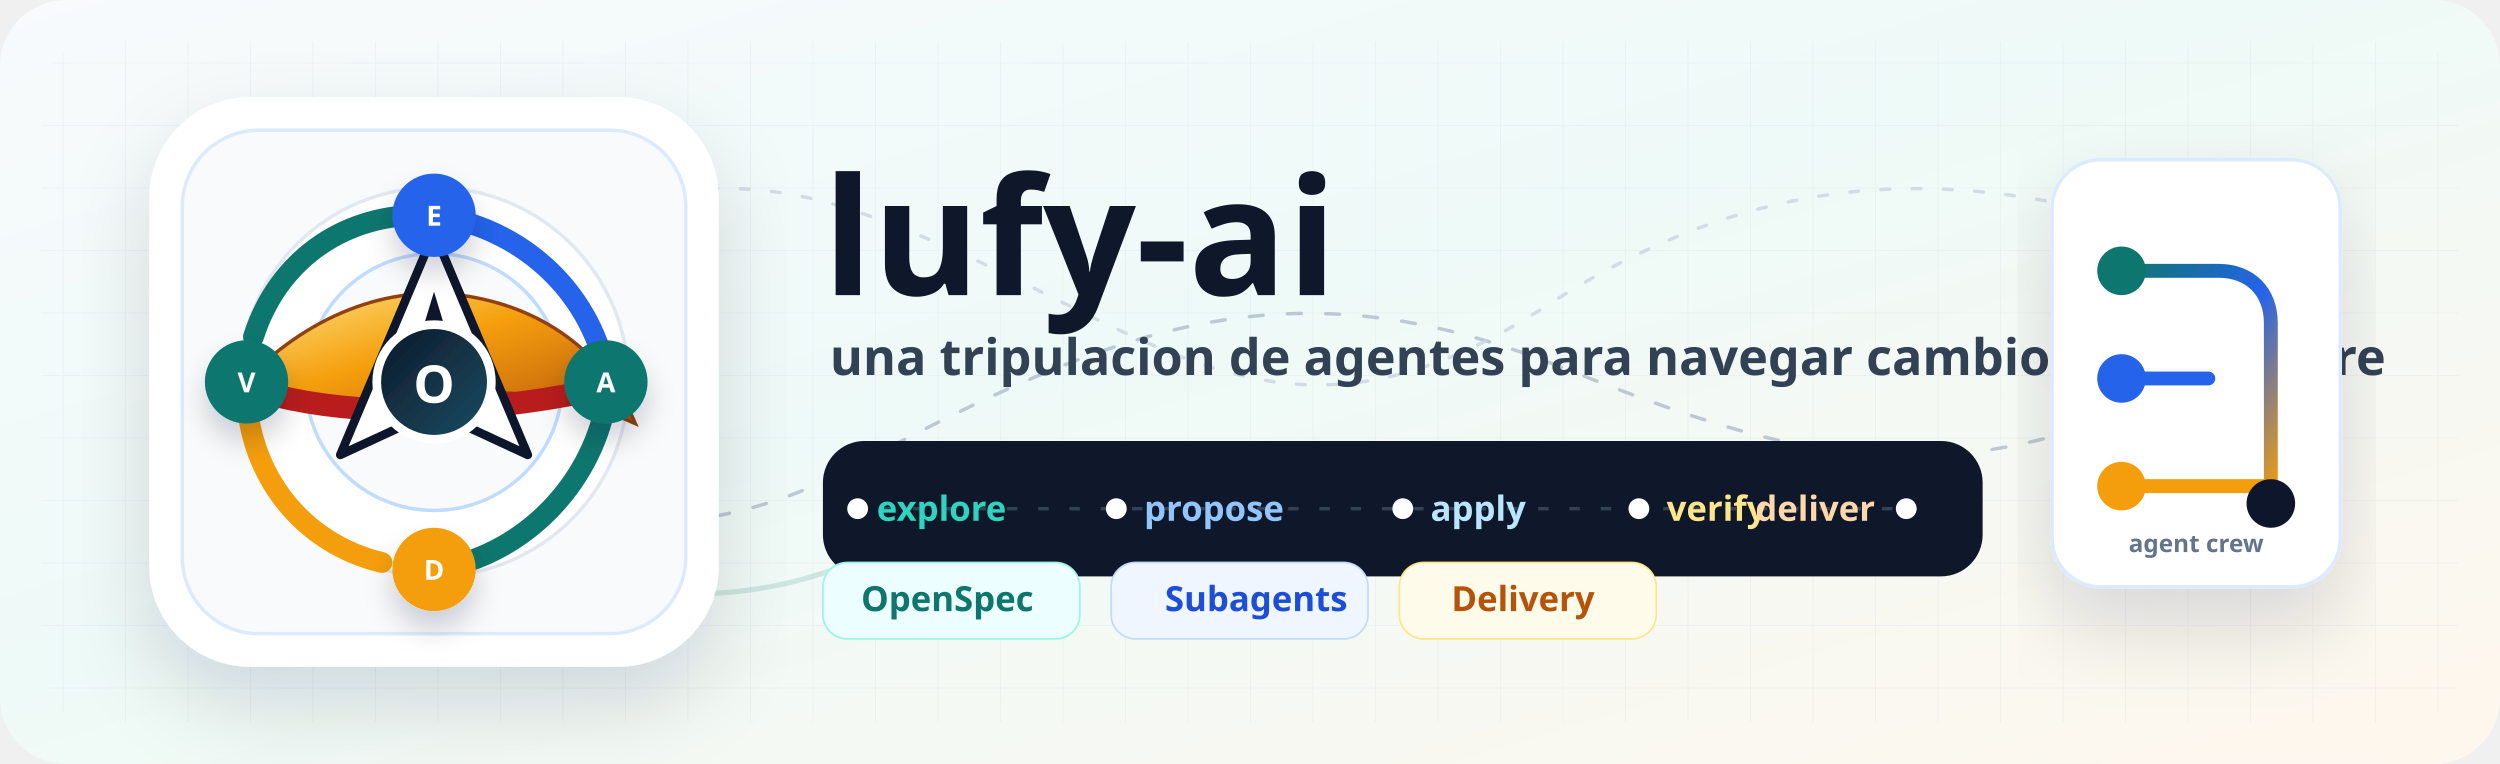
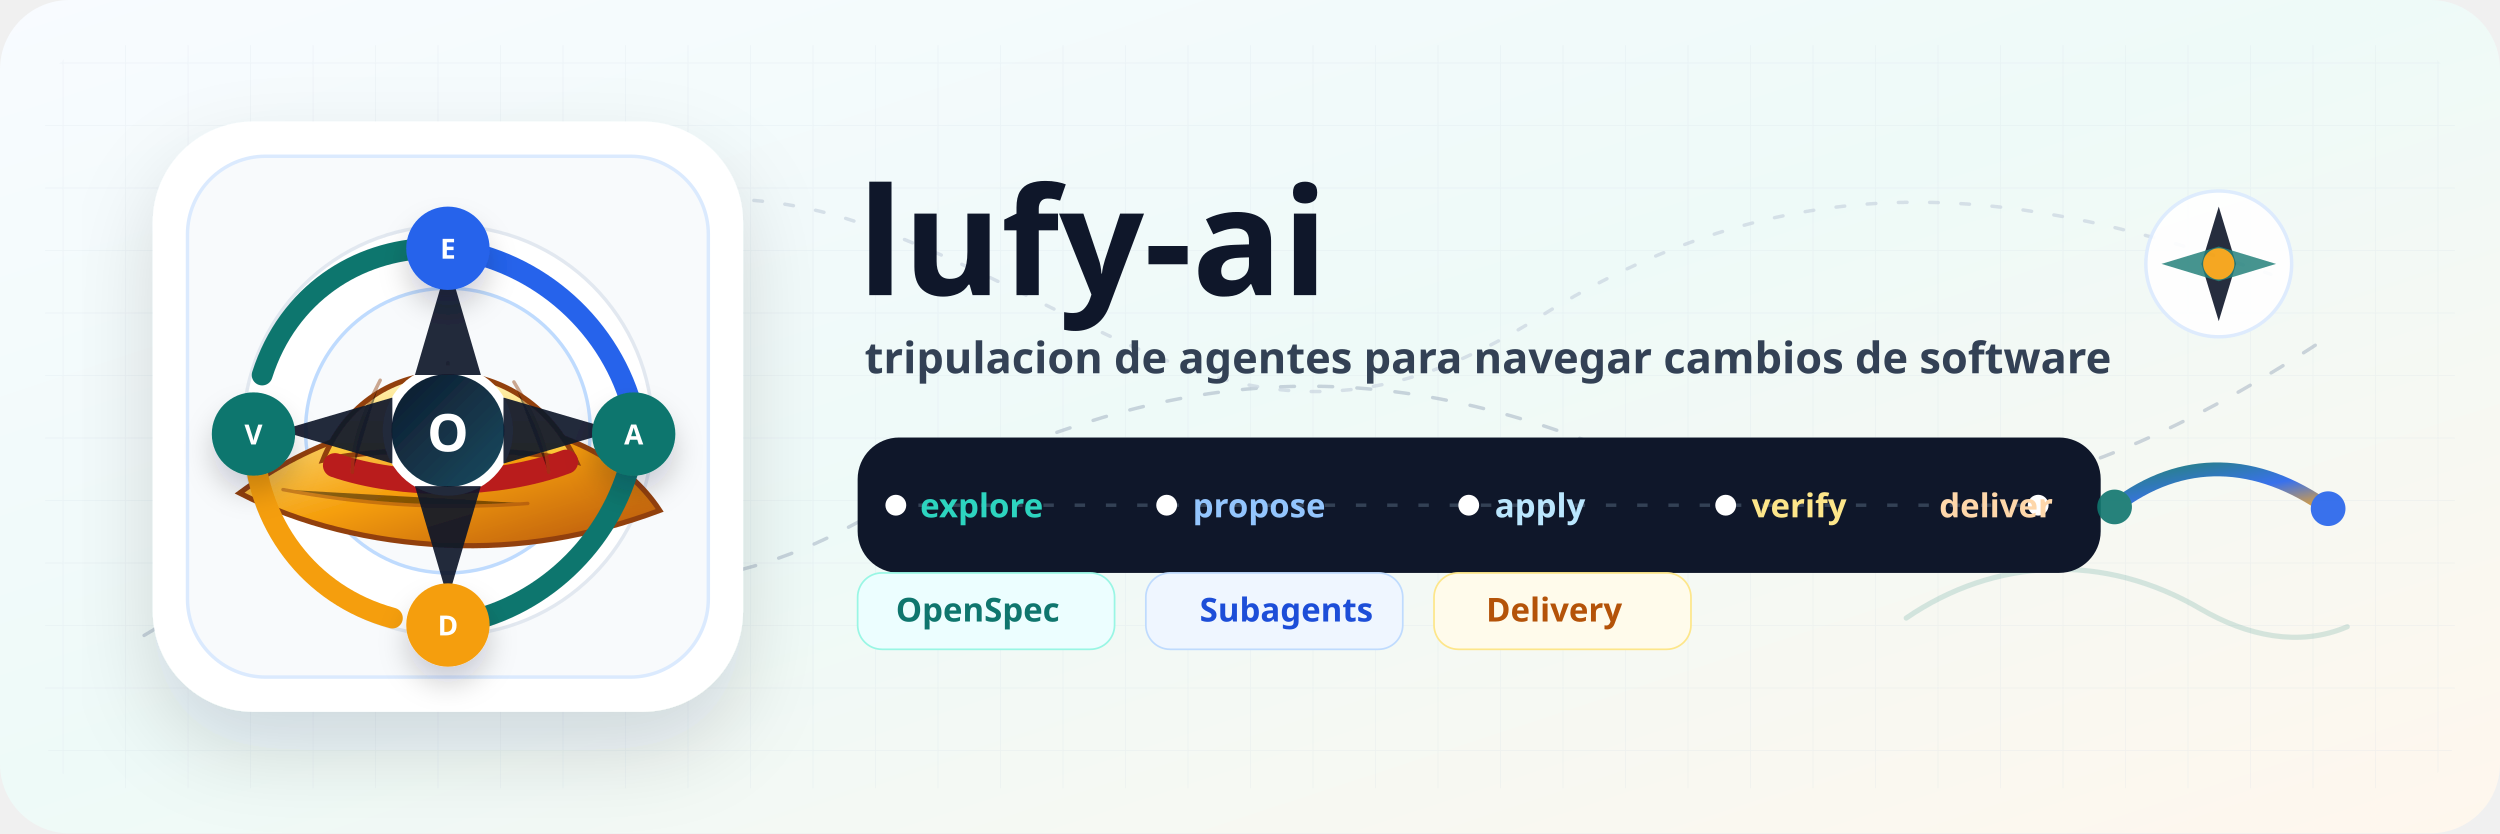
- <svg xmlns="http://www.w3.org/2000/svg" width="1440" height="440" viewBox="0 0 1440 440" role="img" aria-labelledby="title desc">
+ <svg xmlns="http://www.w3.org/2000/svg" width="1440" height="480" viewBox="0 0 1440 480" role="img" aria-labelledby="title desc">
  <defs>
-     <linearGradient id="sky" x1="0" y1="0" x2="1" y2="1">
-       <stop offset="0%" stop-color="#f8fafc" />
-       <stop offset="45%" stop-color="#eefaf8" />
+     <linearGradient id="canvas" x1="0" y1="0" x2="1" y2="1">
+       <stop offset="0%" stop-color="#f8fbff" />
+       <stop offset="48%" stop-color="#eefaf8" />
      <stop offset="100%" stop-color="#fff7ed" />
    </linearGradient>
-     <linearGradient id="sea" x1="0" y1="0" x2="1" y2="1">
+     <linearGradient id="straw" x1="0" y1="0" x2="1" y2="1">
+       <stop offset="0%" stop-color="#fde68a" />
+       <stop offset="48%" stop-color="#f59e0b" />
+       <stop offset="100%" stop-color="#b45309" />
+     </linearGradient>
+     <linearGradient id="strawLight" x1="0" y1="0" x2="0" y2="1">
+       <stop offset="0%" stop-color="#fff7c2" />
+       <stop offset="100%" stop-color="#fbbf24" />
+     </linearGradient>
+     <linearGradient id="seaRoute" x1="0" y1="0" x2="1" y2="1">
      <stop offset="0%" stop-color="#0f766e" />
-       <stop offset="52%" stop-color="#2563eb" />
+       <stop offset="55%" stop-color="#2563eb" />
      <stop offset="100%" stop-color="#f59e0b" />
    </linearGradient>
-     <linearGradient id="captain" x1="0" y1="0" x2="1" y2="1">
-       <stop offset="0%" stop-color="#fde68a" />
-       <stop offset="44%" stop-color="#f59e0b" />
-       <stop offset="100%" stop-color="#b45309" />
-     </linearGradient>
-     <linearGradient id="ink" x1="0" y1="0" x2="1" y2="1">
+     <linearGradient id="deepInk" x1="0" y1="0" x2="1" y2="1">
      <stop offset="0%" stop-color="#0f172a" />
      <stop offset="100%" stop-color="#164e63" />
    </linearGradient>
-     <filter id="softShadow" x="-12%" y="-18%" width="124%" height="146%">
+     <filter id="shadow" x="-12%" y="-18%" width="124%" height="146%">
      <feDropShadow dx="0" dy="22" stdDeviation="24" flood-color="#0f172a" flood-opacity="0.14" />
    </filter>
    <filter id="nodeShadow" x="-30%" y="-30%" width="160%" height="160%">
      <feDropShadow dx="0" dy="10" stdDeviation="8" flood-color="#0f172a" flood-opacity="0.18" />
    </filter>
-     <pattern id="chart" width="36" height="36" patternUnits="userSpaceOnUse">
-       <path d="M36 0H0V36" fill="none" stroke="#cbd5e1" stroke-width="1" opacity="0.5" />
+     <pattern id="chartGrid" width="36" height="36" patternUnits="userSpaceOnUse">
+       <path d="M36 0H0V36" fill="none" stroke="#cbd5e1" stroke-width="1" opacity="0.48" />
    </pattern>
  </defs>
-   <rect width="1440" height="440" rx="38" fill="url(#sky)" />
-   <rect x="24" y="24" width="1392" height="392" rx="30" fill="url(#chart)" opacity="0.45" />
+   <rect width="1440" height="480" rx="40" fill="url(#canvas)" />
+   <rect x="26" y="26" width="1388" height="428" rx="32" fill="url(#chartGrid)" opacity="0.42" />
  <g fill="none" stroke-linecap="round">
-     <path d="M90 332C219 246 340 350 489 270C642 188 742 149 898 211C1042 268 1143 302 1334 180" stroke="#94a3b8" stroke-width="2" stroke-dasharray="8 14" opacity="0.56" />
-     <path d="M110 135C253 197 338 68 494 122C656 178 728 282 891 176C1043 78 1168 102 1309 153" stroke="#cbd5e1" stroke-width="2" stroke-dasharray="5 13" opacity="0.82" />
-     <path d="M168 354C312 303 384 381 517 312C622 258 710 258 812 298" stroke="#0f766e" stroke-width="3" opacity="0.16" />
+     <path d="M83 366C220 282 337 386 490 303C639 223 757 195 914 254C1054 307 1166 309 1338 196" stroke="#94a3b8" stroke-width="2" stroke-dasharray="8 14" opacity="0.45" />
+     <path d="M117 132C252 196 339 76 494 128C642 178 725 285 886 183C1038 88 1167 109 1308 158" stroke="#cbd5e1" stroke-width="2" stroke-dasharray="5 13" opacity="0.72" />
+     <path d="M1098 356C1149 321 1212 318 1268 351C1294 366 1324 373 1352 361" stroke="#0f766e" stroke-width="3" opacity="0.16" />
  </g>
-   <g transform="translate(86 56)" filter="url(#softShadow)">
-     <rect x="0" y="0" width="328" height="328" rx="58" fill="#ffffff" />
-     <rect x="19" y="19" width="290" height="290" rx="44" fill="#f8fafc" stroke="#dbeafe" stroke-width="2" />
-     <g transform="translate(164 164)">
-       <circle r="112" fill="#ffffff" stroke="#e2e8f0" stroke-width="2" />
-       <circle r="74" fill="#f8fafc" stroke="#bfdbfe" stroke-width="2" />
-       <path d="M-113 4C-78-35-31-56 15-50C61-44 98-18 116 24C80 8 43 3 1 8C-38 12-76 12-113 4Z" fill="url(#captain)" stroke="#92400e" stroke-width="2" />
-       <path d="M-91 8C-45 19 17 20 91 5" fill="none" stroke="#b91c1c" stroke-width="13" stroke-linecap="round" />
-       <path d="M-54 42L0-86L54 42L0 17Z" fill="#ffffff" stroke="#0f172a" stroke-width="5" stroke-linejoin="round" />
-       <path d="M0-52L23 24H-23Z" fill="#0f172a" />
-       <circle r="33" fill="url(#ink)" stroke="#ffffff" stroke-width="5" />
+   <g transform="translate(88 70)" filter="url(#shadow)">
+     <rect x="0" y="0" width="340" height="340" rx="58" fill="#ffffff" />
+     <rect x="20" y="20" width="300" height="300" rx="45" fill="#f8fafc" stroke="#dbeafe" stroke-width="2" />
+     <g transform="translate(170 178)">
+       <circle r="118" fill="#ffffff" stroke="#e2e8f0" stroke-width="2" />
+       <circle r="82" fill="#f8fafc" stroke="#bfdbfe" stroke-width="2" />
+       <path d="M-120 36C-78 5-31-10 18-6C67-2 103 17 122 46C82 61 41 68-1 66C-44 64-85 54-120 36Z" fill="url(#straw)" stroke="#92400e" stroke-width="3" />
+       <path d="M-72 17C-46-49 43-50 74 18C43 9-38 9-72 17Z" fill="url(#strawLight)" stroke="#92400e" stroke-width="3" />
+       <path d="M-65 20C-27 33 28 33 68 18" fill="none" stroke="#b91c1c" stroke-width="14" stroke-linecap="round" />
+       <g opacity="0.45" stroke="#92400e" stroke-width="2" stroke-linecap="round">
+         <path d="M-95 34C-53 42-6 46 46 42" />
+         <path d="M-39-29C-50-8-55 8-55 24" />
+         <path d="M0-39C-2-13-1 8 4 29" />
+         <path d="M38-28C51-7 57 9 58 24" />
+       </g>
+       <circle r="35" fill="url(#deepInk)" stroke="#ffffff" stroke-width="5" />
      <text x="0" y="12" fill="#ffffff" font-family="Avenir Next, Manrope, Segoe UI, sans-serif" font-size="30" font-weight="850" text-anchor="middle">O</text>
+       <path d="M0-97L19-32H-19Z" fill="#0f172a" opacity="0.92" />
+       <path d="M0 97L19 32H-19Z" fill="#0f172a" opacity="0.92" />
+       <path d="M-97 0L-32-19V19Z" fill="#0f172a" opacity="0.92" />
+       <path d="M97 0L32-19V19Z" fill="#0f172a" opacity="0.92" />
    </g>
    <g fill="none" stroke-width="12" stroke-linecap="round" stroke-linejoin="round">
-       <path d="M164 68C214 75 253 111 263 158" stroke="#2563eb" />
-       <path d="M261 185C248 232 208 266 164 272" stroke="#0f766e" />
-       <path d="M134 268C88 257 58 218 56 172" stroke="#f59e0b" />
-       <path d="M60 138C74 94 111 69 153 68" stroke="#0f766e" />
+       <path d="M170 73C223 80 265 119 277 168" stroke="#2563eb" />
+       <path d="M275 197C261 248 218 284 170 290" stroke="#0f766e" />
+       <path d="M138 286C90 273 59 231 58 182" stroke="#f59e0b" />
+       <path d="M63 146C78 99 118 74 160 73" stroke="#0f766e" />
    </g>
    <g filter="url(#nodeShadow)">
-       <circle cx="164" cy="68" r="24" fill="#2563eb" />
-       <circle cx="263" cy="164" r="24" fill="#0f766e" />
-       <circle cx="164" cy="272" r="24" fill="#f59e0b" />
-       <circle cx="56" cy="164" r="24" fill="#0f766e" />
+       <circle cx="170" cy="73" r="24" fill="#2563eb" />
+       <circle cx="277" cy="180" r="24" fill="#0f766e" />
+       <circle cx="170" cy="290" r="24" fill="#f59e0b" />
+       <circle cx="58" cy="180" r="24" fill="#0f766e" />
    </g>
    <g fill="#ffffff" font-family="Avenir Next, Manrope, Segoe UI, sans-serif" font-size="16" font-weight="850" text-anchor="middle">
-       <text x="164" y="74">E</text>
-       <text x="263" y="170">A</text>
-       <text x="164" y="278">D</text>
-       <text x="56" y="170">V</text>
+       <text x="170" y="79">E</text>
+       <text x="277" y="186">A</text>
+       <text x="170" y="296">D</text>
+       <text x="58" y="186">V</text>
    </g>
  </g>
-   <g transform="translate(474 84)">
-     <text x="0" y="86" fill="#0f172a" font-family="Avenir Next, Manrope, Segoe UI, sans-serif" font-size="94" font-weight="850" letter-spacing="0">lufy-ai</text>
-     <text x="4" y="132" fill="#334155" font-family="Avenir Next, Manrope, Segoe UI, sans-serif" font-size="29" font-weight="650" letter-spacing="0">una tripulacion de agentes para navegar cambios de software</text>
-     <g transform="translate(0 170)">
-       <rect x="0" y="0" width="668" height="78" rx="24" fill="#0f172a" />
-       <path d="M34 39H630" stroke="#334155" stroke-width="2" stroke-dasharray="6 12" />
-       <g font-family="Avenir Next, Manrope, Segoe UI, sans-serif" font-size="20" font-weight="850">
-         <text x="31" y="46" fill="#2dd4bf">explore</text>
-         <text x="185" y="46" fill="#93c5fd">propose</text>
-         <text x="350" y="46" fill="#bae6fd">apply</text>
-         <text x="486" y="46" fill="#fde68a">verify</text>
-         <text x="606" y="46" fill="#fed7aa" text-anchor="end">deliver</text>
+   <g transform="translate(494 92)">
+     <text x="0" y="78" fill="#0f172a" font-family="Avenir Next, Manrope, Segoe UI, sans-serif" font-size="86" font-weight="850" letter-spacing="0">lufy-ai</text>
+     <text x="4" y="123" fill="#334155" font-family="Avenir Next, Manrope, Segoe UI, sans-serif" font-size="25" font-weight="650" letter-spacing="0">tripulacion de agentes para navegar cambios de software</text>
+     <g transform="translate(0 160)">
+       <rect x="0" y="0" width="716" height="78" rx="24" fill="#0f172a" />
+       <path d="M35 39H681" stroke="#334155" stroke-width="2" stroke-dasharray="6 12" />
+       <g fill="#ffffff">
+         <circle cx="22" cy="39" r="6" />
+         <circle cx="178" cy="39" r="6" />
+         <circle cx="352" cy="39" r="6" />
+         <circle cx="500" cy="39" r="6" />
+         <circle cx="680" cy="39" r="6" />
      </g>
-       <g fill="#ffffff">
-         <circle cx="20" cy="39" r="6" />
-         <circle cx="169" cy="39" r="6" />
-         <circle cx="334" cy="39" r="6" />
-         <circle cx="470" cy="39" r="6" />
-         <circle cx="624" cy="39" r="6" />
+       <g font-family="Avenir Next, Manrope, Segoe UI, sans-serif" font-size="19" font-weight="850">
+         <text x="36" y="46" fill="#2dd4bf">explore</text>
+         <text x="193" y="46" fill="#93c5fd">propose</text>
+         <text x="367" y="46" fill="#bae6fd">apply</text>
+         <text x="515" y="46" fill="#fde68a">verify</text>
+         <text x="623" y="46" fill="#fed7aa">deliver</text>
      </g>
    </g>
-     <g transform="translate(0 270)" font-family="Avenir Next, Manrope, Segoe UI, sans-serif" font-size="20" font-weight="800">
+     <g transform="translate(0 268)" font-family="Avenir Next, Manrope, Segoe UI, sans-serif" font-size="19" font-weight="800">
      <rect x="0" y="-30" width="148" height="44" rx="14" fill="#ecfeff" stroke="#99f6e4" />
      <rect x="166" y="-30" width="148" height="44" rx="14" fill="#eff6ff" stroke="#bfdbfe" />
      <rect x="332" y="-30" width="148" height="44" rx="14" fill="#fffbeb" stroke="#fde68a" />
      <text x="22" y="-2" fill="#0f766e">OpenSpec</text>
      <text x="197" y="-2" fill="#1d4ed8">Subagents</text>
      <text x="362" y="-2" fill="#b45309">Delivery</text>
    </g>
  </g>
-   <g transform="translate(1182 92)" filter="url(#softShadow)">
-     <rect x="0" y="0" width="166" height="246" rx="28" fill="#ffffff" stroke="#dbeafe" stroke-width="2" />
-     <path d="M40 64H96C114 64 126 76 126 94V198" fill="none" stroke="url(#sea)" stroke-width="8" stroke-linecap="round" stroke-linejoin="round" />
-     <path d="M40 126H90" fill="none" stroke="#2563eb" stroke-width="8" stroke-linecap="round" />
-     <path d="M40 188H126" fill="none" stroke="#f59e0b" stroke-width="8" stroke-linecap="round" />
-     <circle cx="40" cy="64" r="14" fill="#0f766e" />
-     <circle cx="40" cy="126" r="14" fill="#2563eb" />
-     <circle cx="40" cy="188" r="14" fill="#f59e0b" />
-     <circle cx="126" cy="198" r="14" fill="#0f172a" />
-     <text x="83" y="226" fill="#64748b" font-family="Avenir Next, Manrope, Segoe UI, sans-serif" font-size="14" font-weight="850" text-anchor="middle">agent crew</text>
+   <g transform="translate(1230 104)" opacity="0.9">
+     <circle cx="48" cy="48" r="42" fill="#ffffff" stroke="#dbeafe" stroke-width="2" />
+     <path d="M48 15L58 48L48 81L38 48Z" fill="#0f172a" />
+     <path d="M15 48L48 38L81 48L48 58Z" fill="#0f766e" opacity="0.85" />
+     <circle cx="48" cy="48" r="9" fill="#f59e0b" />
+     <path d="M-12 188C27 158 70 160 111 189" fill="none" stroke="url(#seaRoute)" stroke-width="8" stroke-linecap="round" />
+     <circle cx="-12" cy="188" r="10" fill="#0f766e" />
+     <circle cx="111" cy="189" r="10" fill="#2563eb" />
  </g>
</svg>
